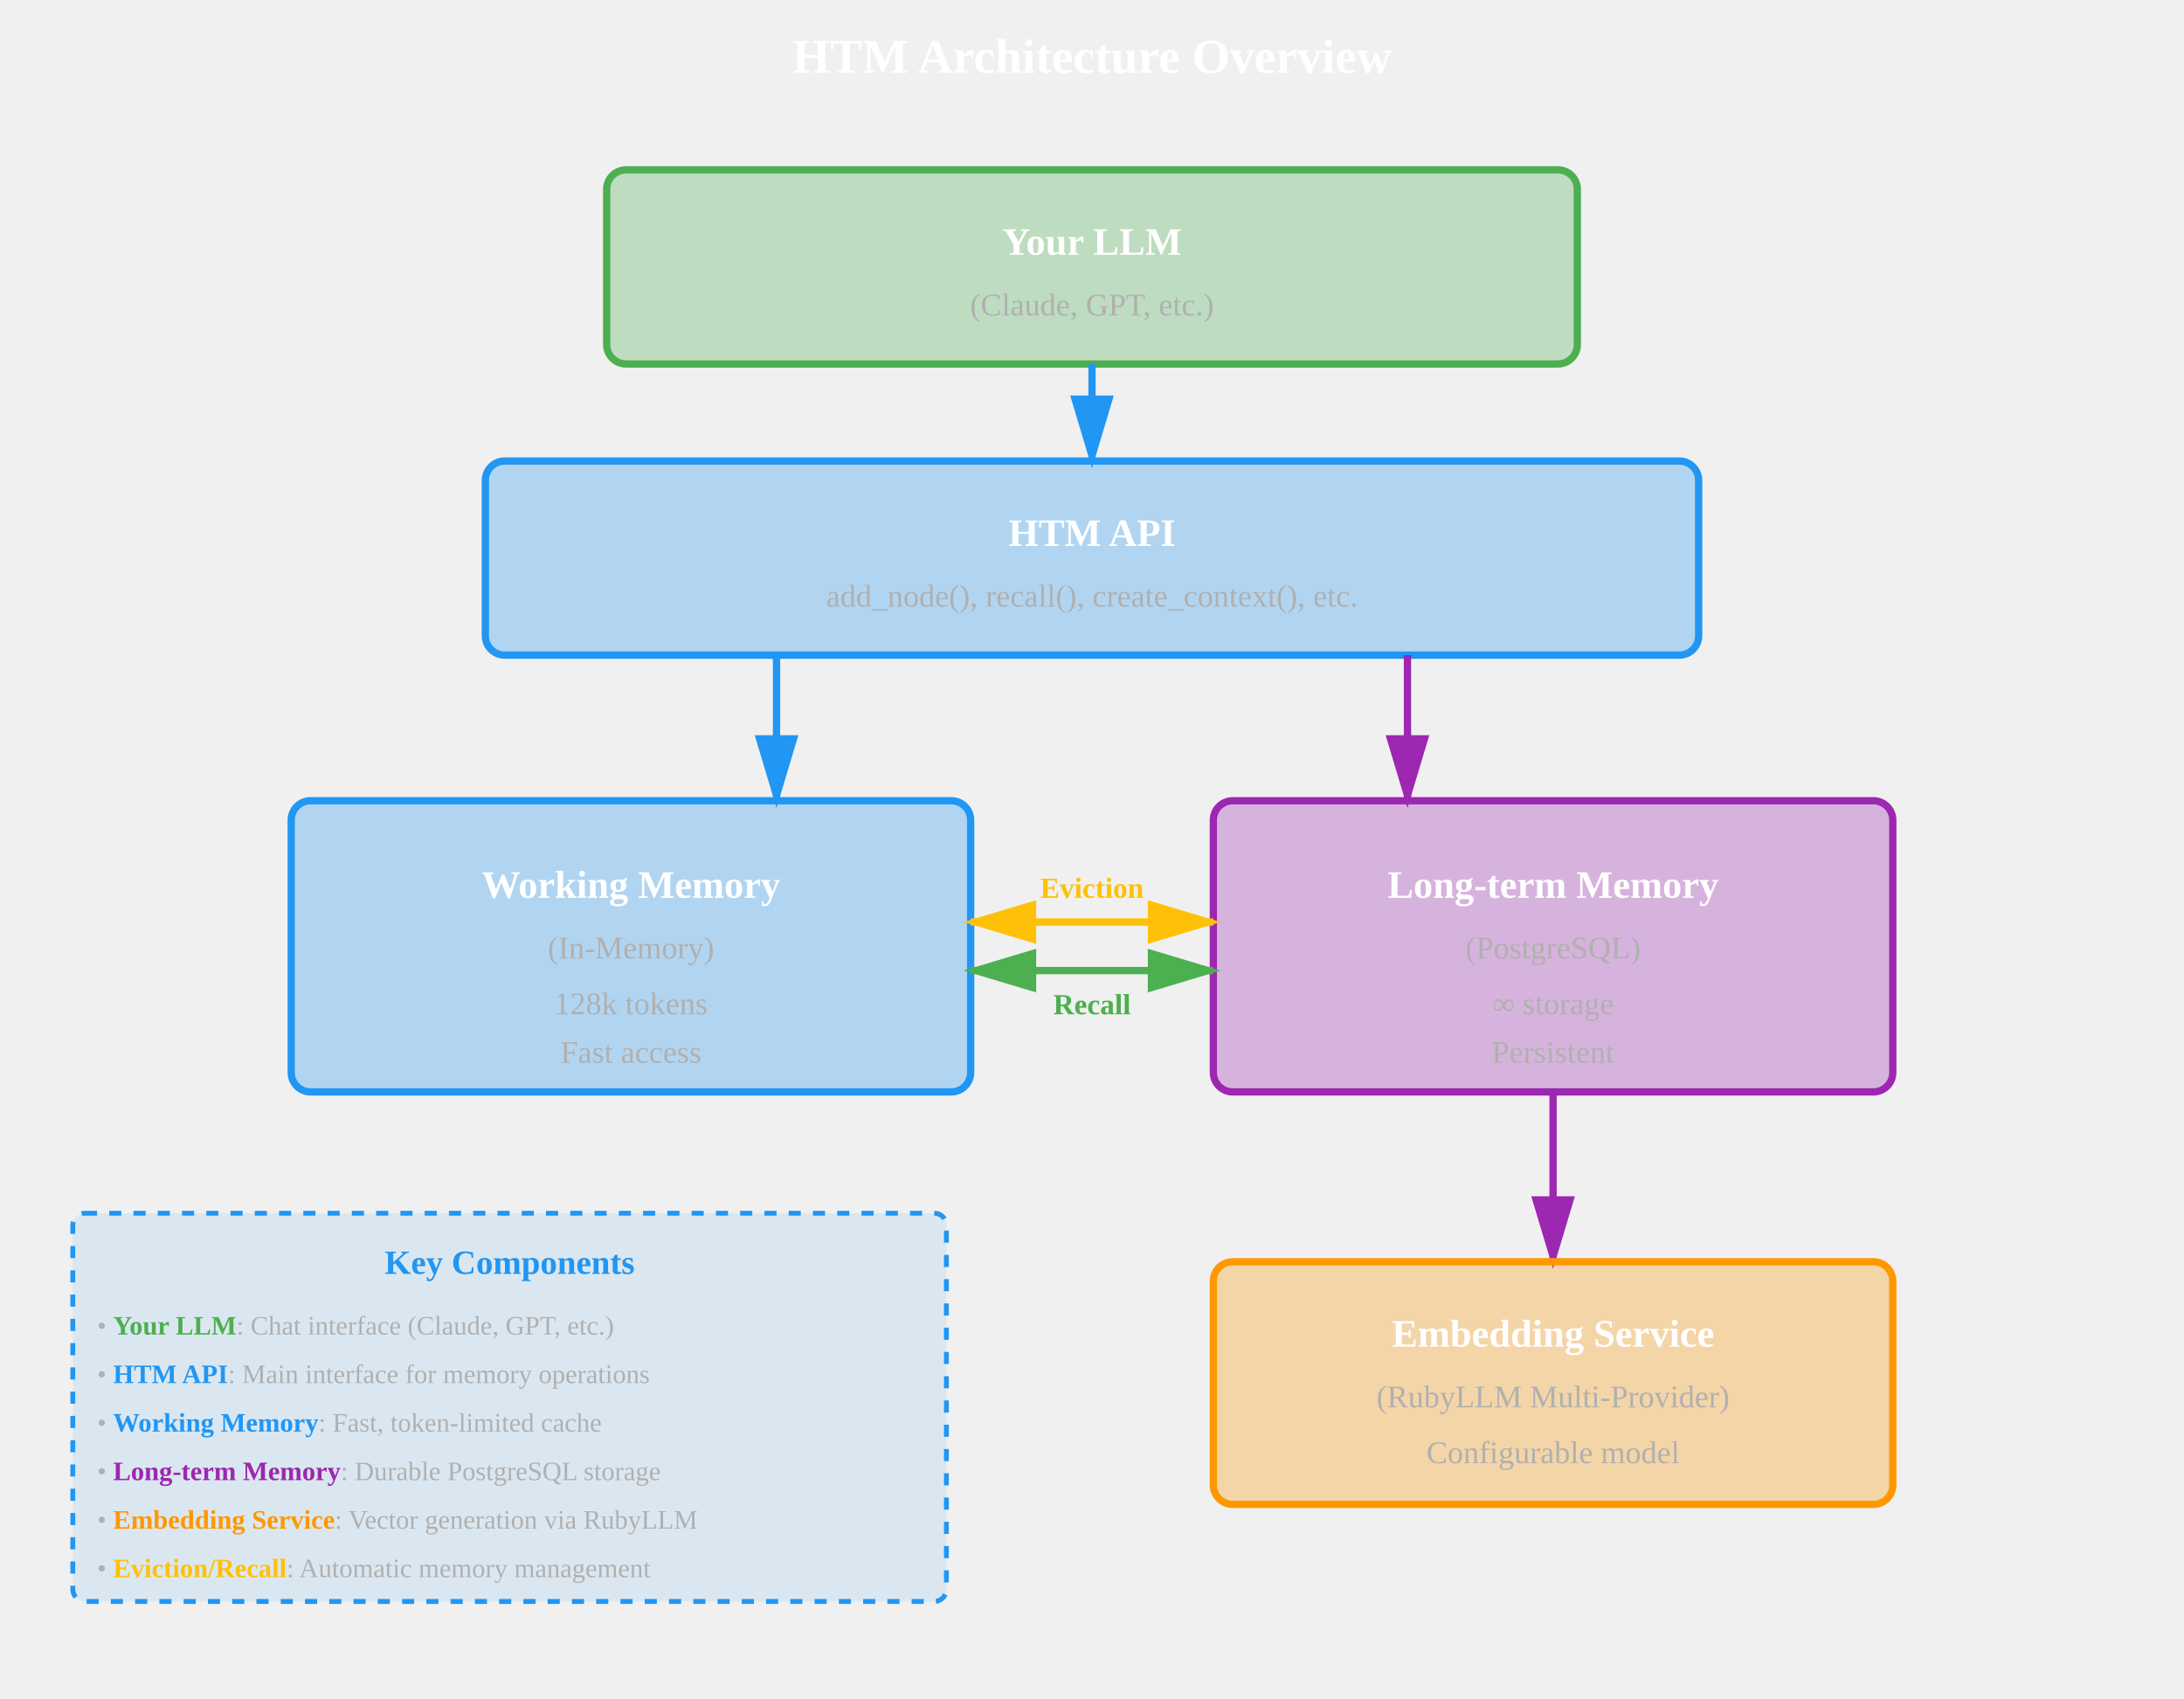
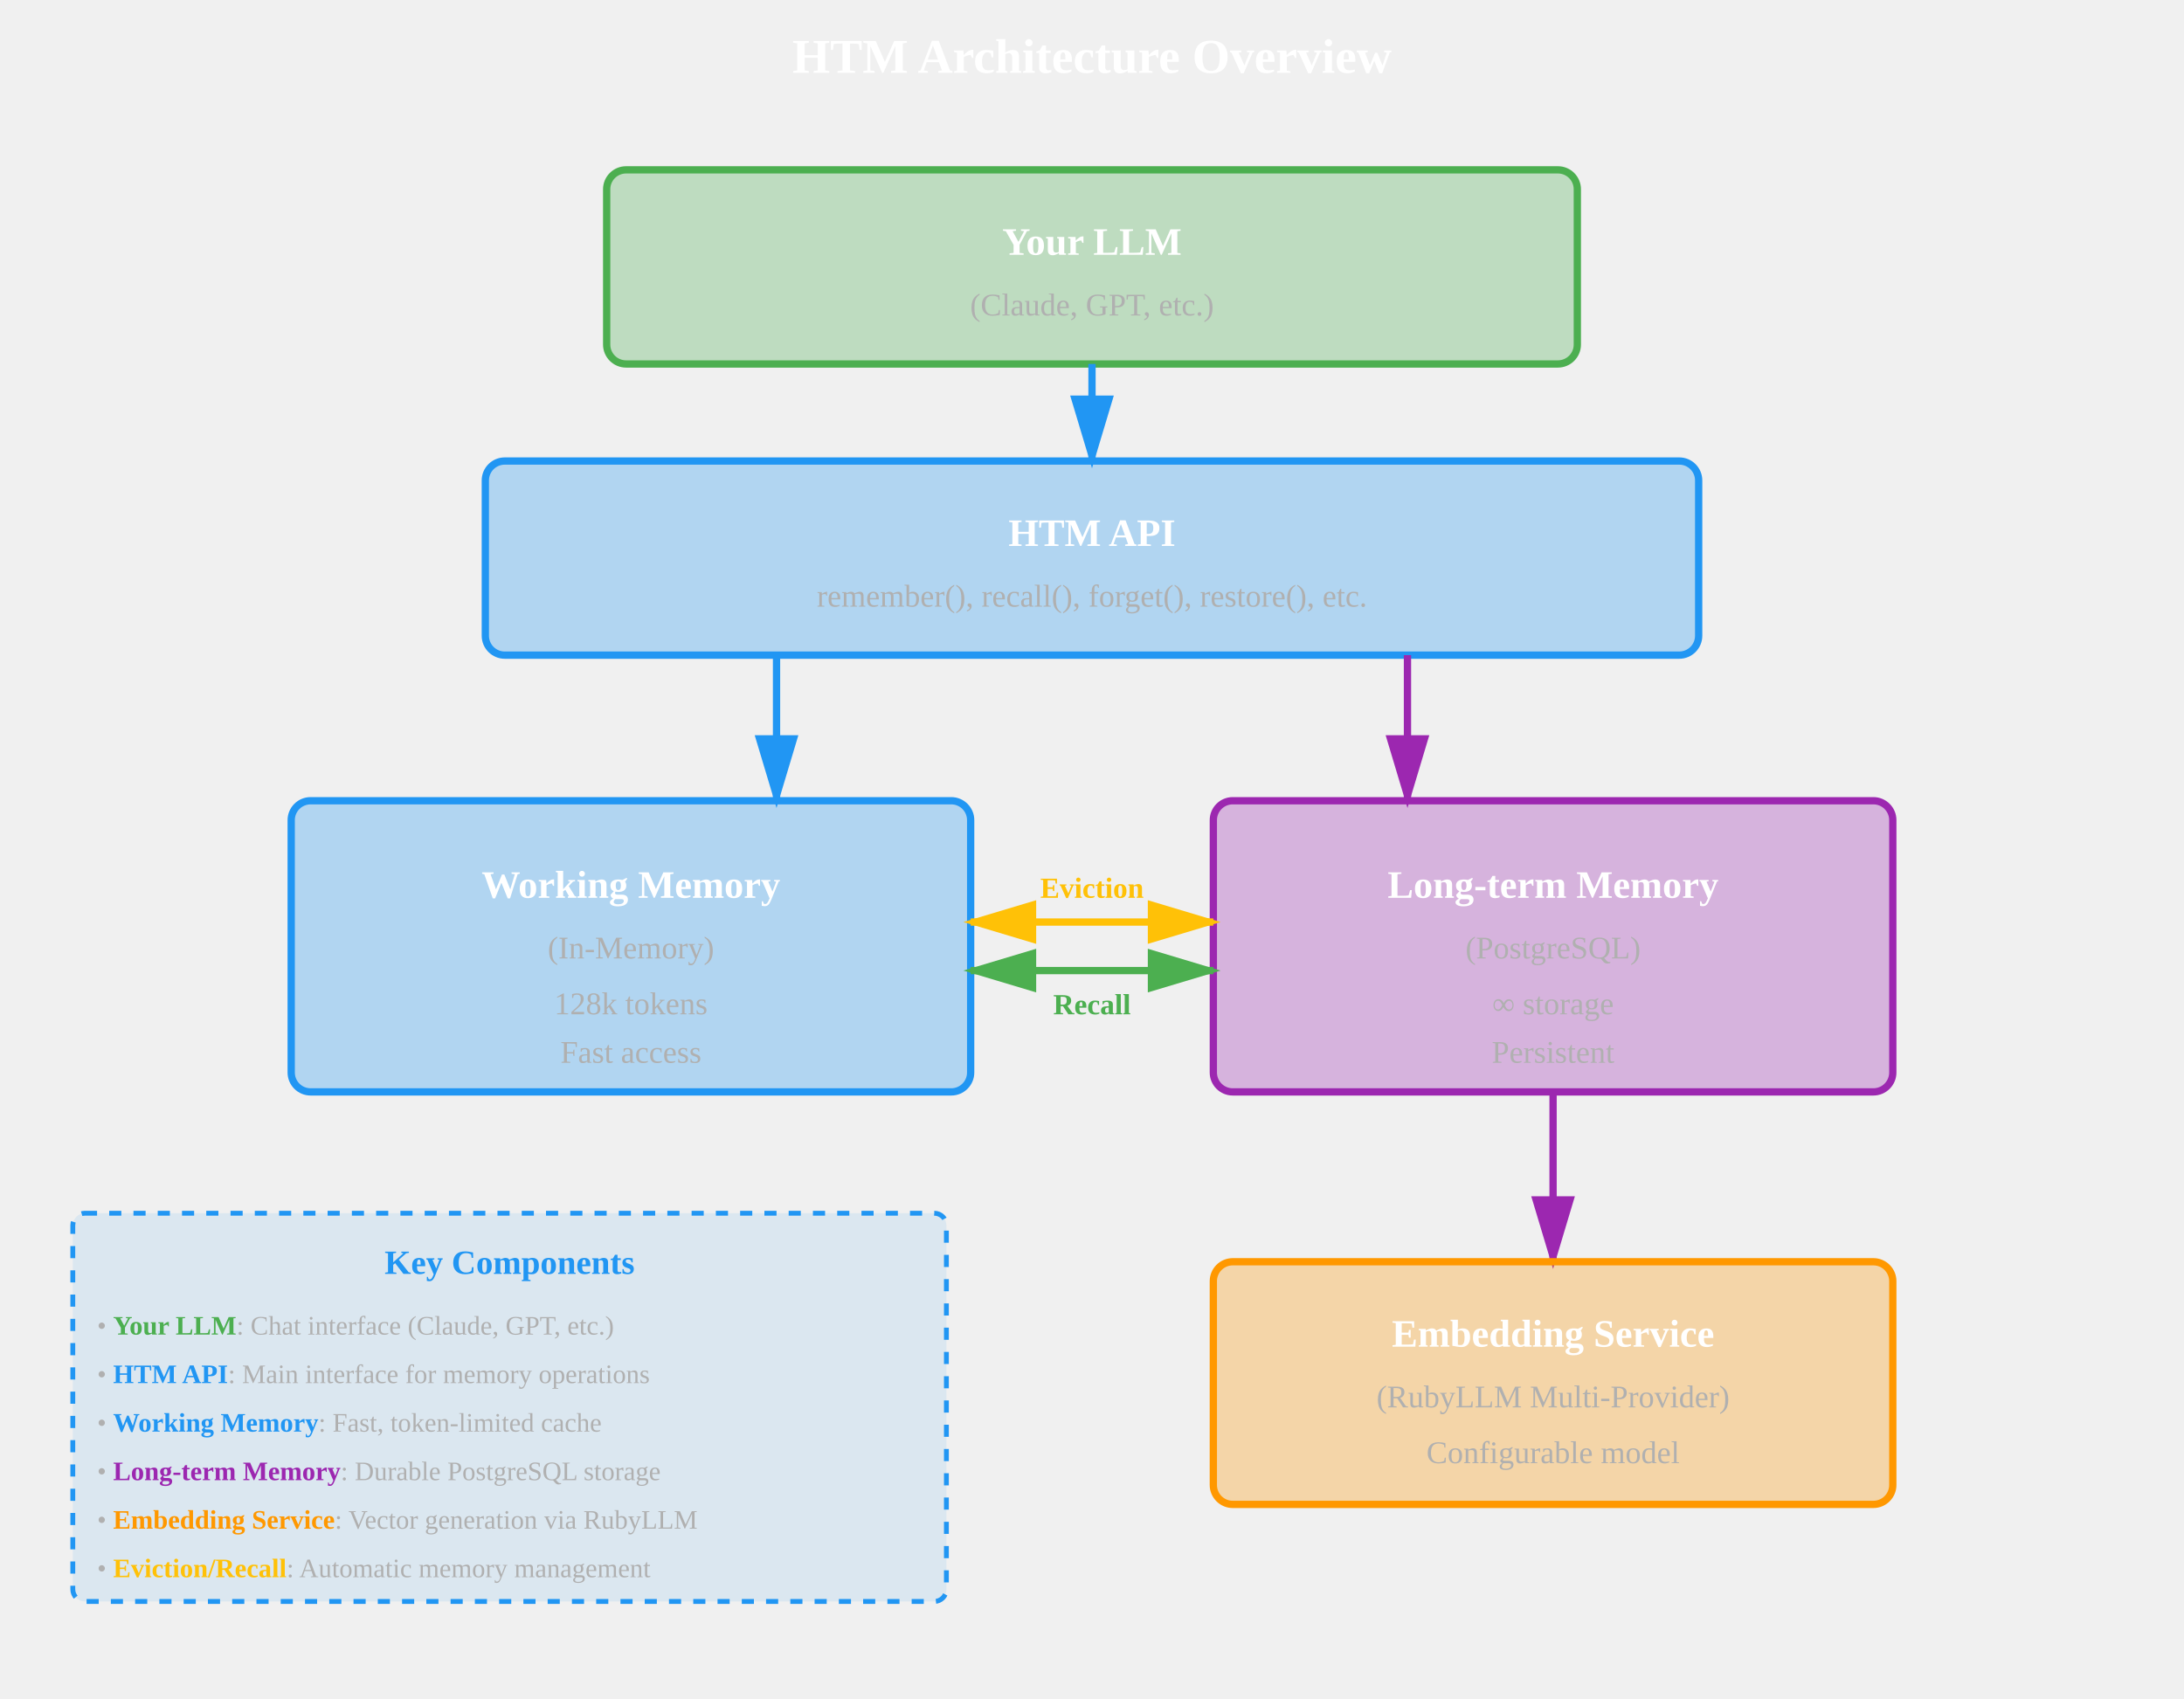
<svg xmlns="http://www.w3.org/2000/svg" viewBox="0 0 900 700" style="background: transparent;">
  <text x="450" y="30" text-anchor="middle" fill="#FFFFFF" font-size="20" font-weight="bold">HTM Architecture Overview</text>
  <rect x="250" y="70" width="400" height="80" fill="rgba(76, 175, 80, 0.3)" stroke="#4CAF50" stroke-width="3" rx="8" />
  <text x="450" y="105" text-anchor="middle" fill="#FFFFFF" font-size="16" font-weight="bold">Your LLM</text>
  <text x="450" y="130" text-anchor="middle" fill="#B0B0B0" font-size="13">(Claude, GPT, etc.)</text>
  <path d="M 450 150 L 450 190" stroke="#2196F3" stroke-width="3" fill="none" marker-end="url(#arrow1)" />
  <rect x="200" y="190" width="500" height="80" fill="rgba(33, 150, 243, 0.3)" stroke="#2196F3" stroke-width="3" rx="8" />
  <text x="450" y="225" text-anchor="middle" fill="#FFFFFF" font-size="16" font-weight="bold">HTM API</text>
-   <text x="450" y="250" text-anchor="middle" fill="#B0B0B0" font-size="13">add_node(), recall(), create_context(), etc.</text>
+   <text x="450" y="250" text-anchor="middle" fill="#B0B0B0" font-size="13">remember(), recall(), forget(), restore(), etc.</text>
  <path d="M 320 270 L 320 330" stroke="#2196F3" stroke-width="3" fill="none" marker-end="url(#arrow1)" />
  <path d="M 580 270 L 580 330" stroke="#9C27B0" stroke-width="3" fill="none" marker-end="url(#arrow2)" />
  <rect x="120" y="330" width="280" height="120" fill="rgba(33, 150, 243, 0.3)" stroke="#2196F3" stroke-width="3" rx="8" />
  <text x="260" y="370" text-anchor="middle" fill="#FFFFFF" font-size="16" font-weight="bold">Working Memory</text>
  <text x="260" y="395" text-anchor="middle" fill="#B0B0B0" font-size="13">(In-Memory)</text>
  <text x="260" y="418" text-anchor="middle" fill="#B0B0B0" font-size="13">128k tokens</text>
  <text x="260" y="438" text-anchor="middle" fill="#B0B0B0" font-size="13">Fast access</text>
  <rect x="500" y="330" width="280" height="120" fill="rgba(156, 39, 176, 0.3)" stroke="#9C27B0" stroke-width="3" rx="8" />
  <text x="640" y="370" text-anchor="middle" fill="#FFFFFF" font-size="16" font-weight="bold">Long-term Memory</text>
  <text x="640" y="395" text-anchor="middle" fill="#B0B0B0" font-size="13">(PostgreSQL)</text>
  <text x="640" y="418" text-anchor="middle" fill="#B0B0B0" font-size="13">∞ storage</text>
  <text x="640" y="438" text-anchor="middle" fill="#B0B0B0" font-size="13">Persistent</text>
  <path d="M 400 380 L 500 380" stroke="#FFC107" stroke-width="3" fill="none" marker-end="url(#arrow3)" marker-start="url(#arrow3-start)" />
  <text x="450" y="370" text-anchor="middle" fill="#FFC107" font-size="12" font-weight="bold">Eviction</text>
  <path d="M 500 400 L 400 400" stroke="#4CAF50" stroke-width="3" fill="none" marker-end="url(#arrow4)" marker-start="url(#arrow4-start)" />
  <text x="450" y="418" text-anchor="middle" fill="#4CAF50" font-size="12" font-weight="bold">Recall</text>
  <path d="M 640 450 L 640 520" stroke="#9C27B0" stroke-width="3" fill="none" marker-end="url(#arrow2)" />
  <rect x="500" y="520" width="280" height="100" fill="rgba(255, 152, 0, 0.3)" stroke="#FF9800" stroke-width="3" rx="8" />
  <text x="640" y="555" text-anchor="middle" fill="#FFFFFF" font-size="16" font-weight="bold">Embedding Service</text>
  <text x="640" y="580" text-anchor="middle" fill="#B0B0B0" font-size="13">(RubyLLM Multi-Provider)</text>
  <text x="640" y="603" text-anchor="middle" fill="#B0B0B0" font-size="13">Configurable model</text>
  <rect x="30" y="500" width="360" height="160" fill="rgba(33, 150, 243, 0.1)" stroke="#2196F3" stroke-width="2" rx="5" stroke-dasharray="5,5" />
  <text x="210" y="525" text-anchor="middle" fill="#2196F3" font-size="14" font-weight="bold">Key Components</text>
  <text x="40" y="550" fill="#B0B0B0" font-size="11">• <tspan fill="#4CAF50" font-weight="bold">Your LLM</tspan>: Chat interface (Claude, GPT, etc.)</text>
  <text x="40" y="570" fill="#B0B0B0" font-size="11">• <tspan fill="#2196F3" font-weight="bold">HTM API</tspan>: Main interface for memory operations</text>
  <text x="40" y="590" fill="#B0B0B0" font-size="11">• <tspan fill="#2196F3" font-weight="bold">Working Memory</tspan>: Fast, token-limited cache</text>
  <text x="40" y="610" fill="#B0B0B0" font-size="11">• <tspan fill="#9C27B0" font-weight="bold">Long-term Memory</tspan>: Durable PostgreSQL storage</text>
  <text x="40" y="630" fill="#B0B0B0" font-size="11">• <tspan fill="#FF9800" font-weight="bold">Embedding Service</tspan>: Vector generation via RubyLLM</text>
  <text x="40" y="650" fill="#B0B0B0" font-size="11">• <tspan fill="#FFC107" font-weight="bold">Eviction/Recall</tspan>: Automatic memory management</text>
  <defs>
    <marker id="arrow1" markerWidth="10" markerHeight="10" refX="9" refY="3" orient="auto">
      <polygon points="0 0, 10 3, 0 6" fill="#2196F3" />
    </marker>
    <marker id="arrow2" markerWidth="10" markerHeight="10" refX="9" refY="3" orient="auto">
      <polygon points="0 0, 10 3, 0 6" fill="#9C27B0" />
    </marker>
    <marker id="arrow3" markerWidth="10" markerHeight="10" refX="9" refY="3" orient="auto">
      <polygon points="0 0, 10 3, 0 6" fill="#FFC107" />
    </marker>
    <marker id="arrow3-start" markerWidth="10" markerHeight="10" refX="1" refY="3" orient="auto">
      <polygon points="10 0, 0 3, 10 6" fill="#FFC107" />
    </marker>
    <marker id="arrow4" markerWidth="10" markerHeight="10" refX="9" refY="3" orient="auto">
      <polygon points="0 0, 10 3, 0 6" fill="#4CAF50" />
    </marker>
    <marker id="arrow4-start" markerWidth="10" markerHeight="10" refX="1" refY="3" orient="auto">
      <polygon points="10 0, 0 3, 10 6" fill="#4CAF50" />
    </marker>
  </defs>
</svg>
